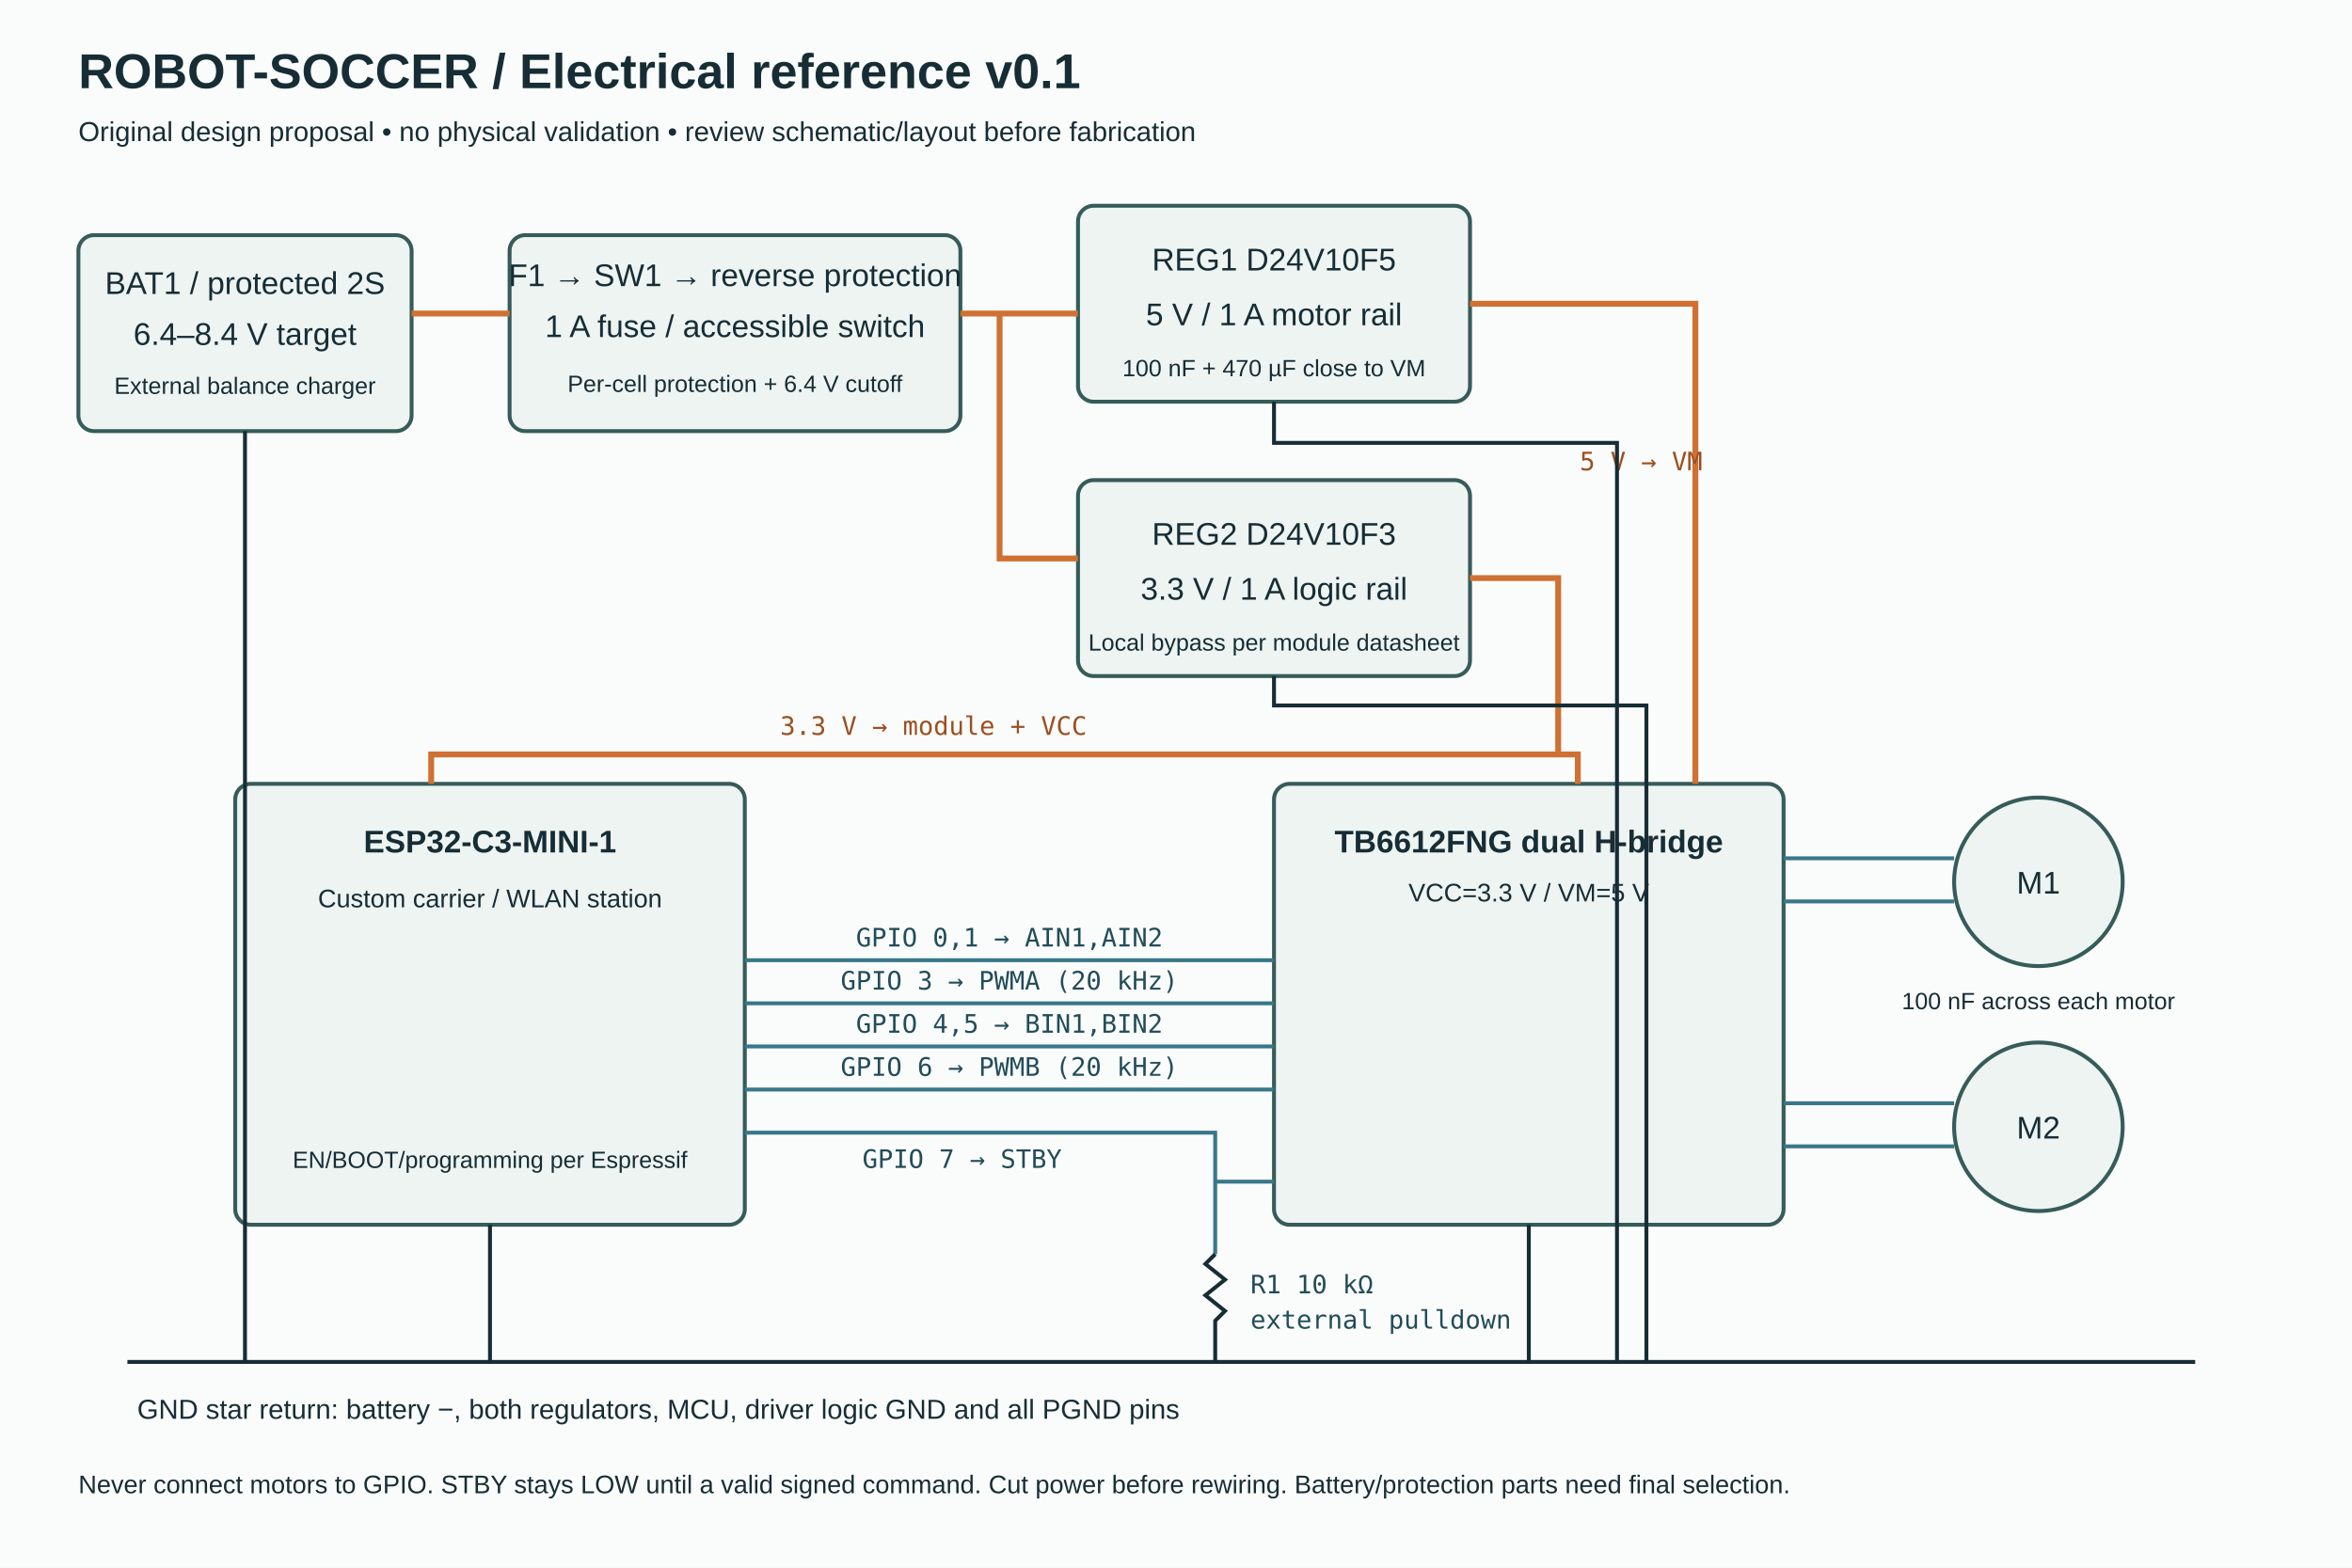
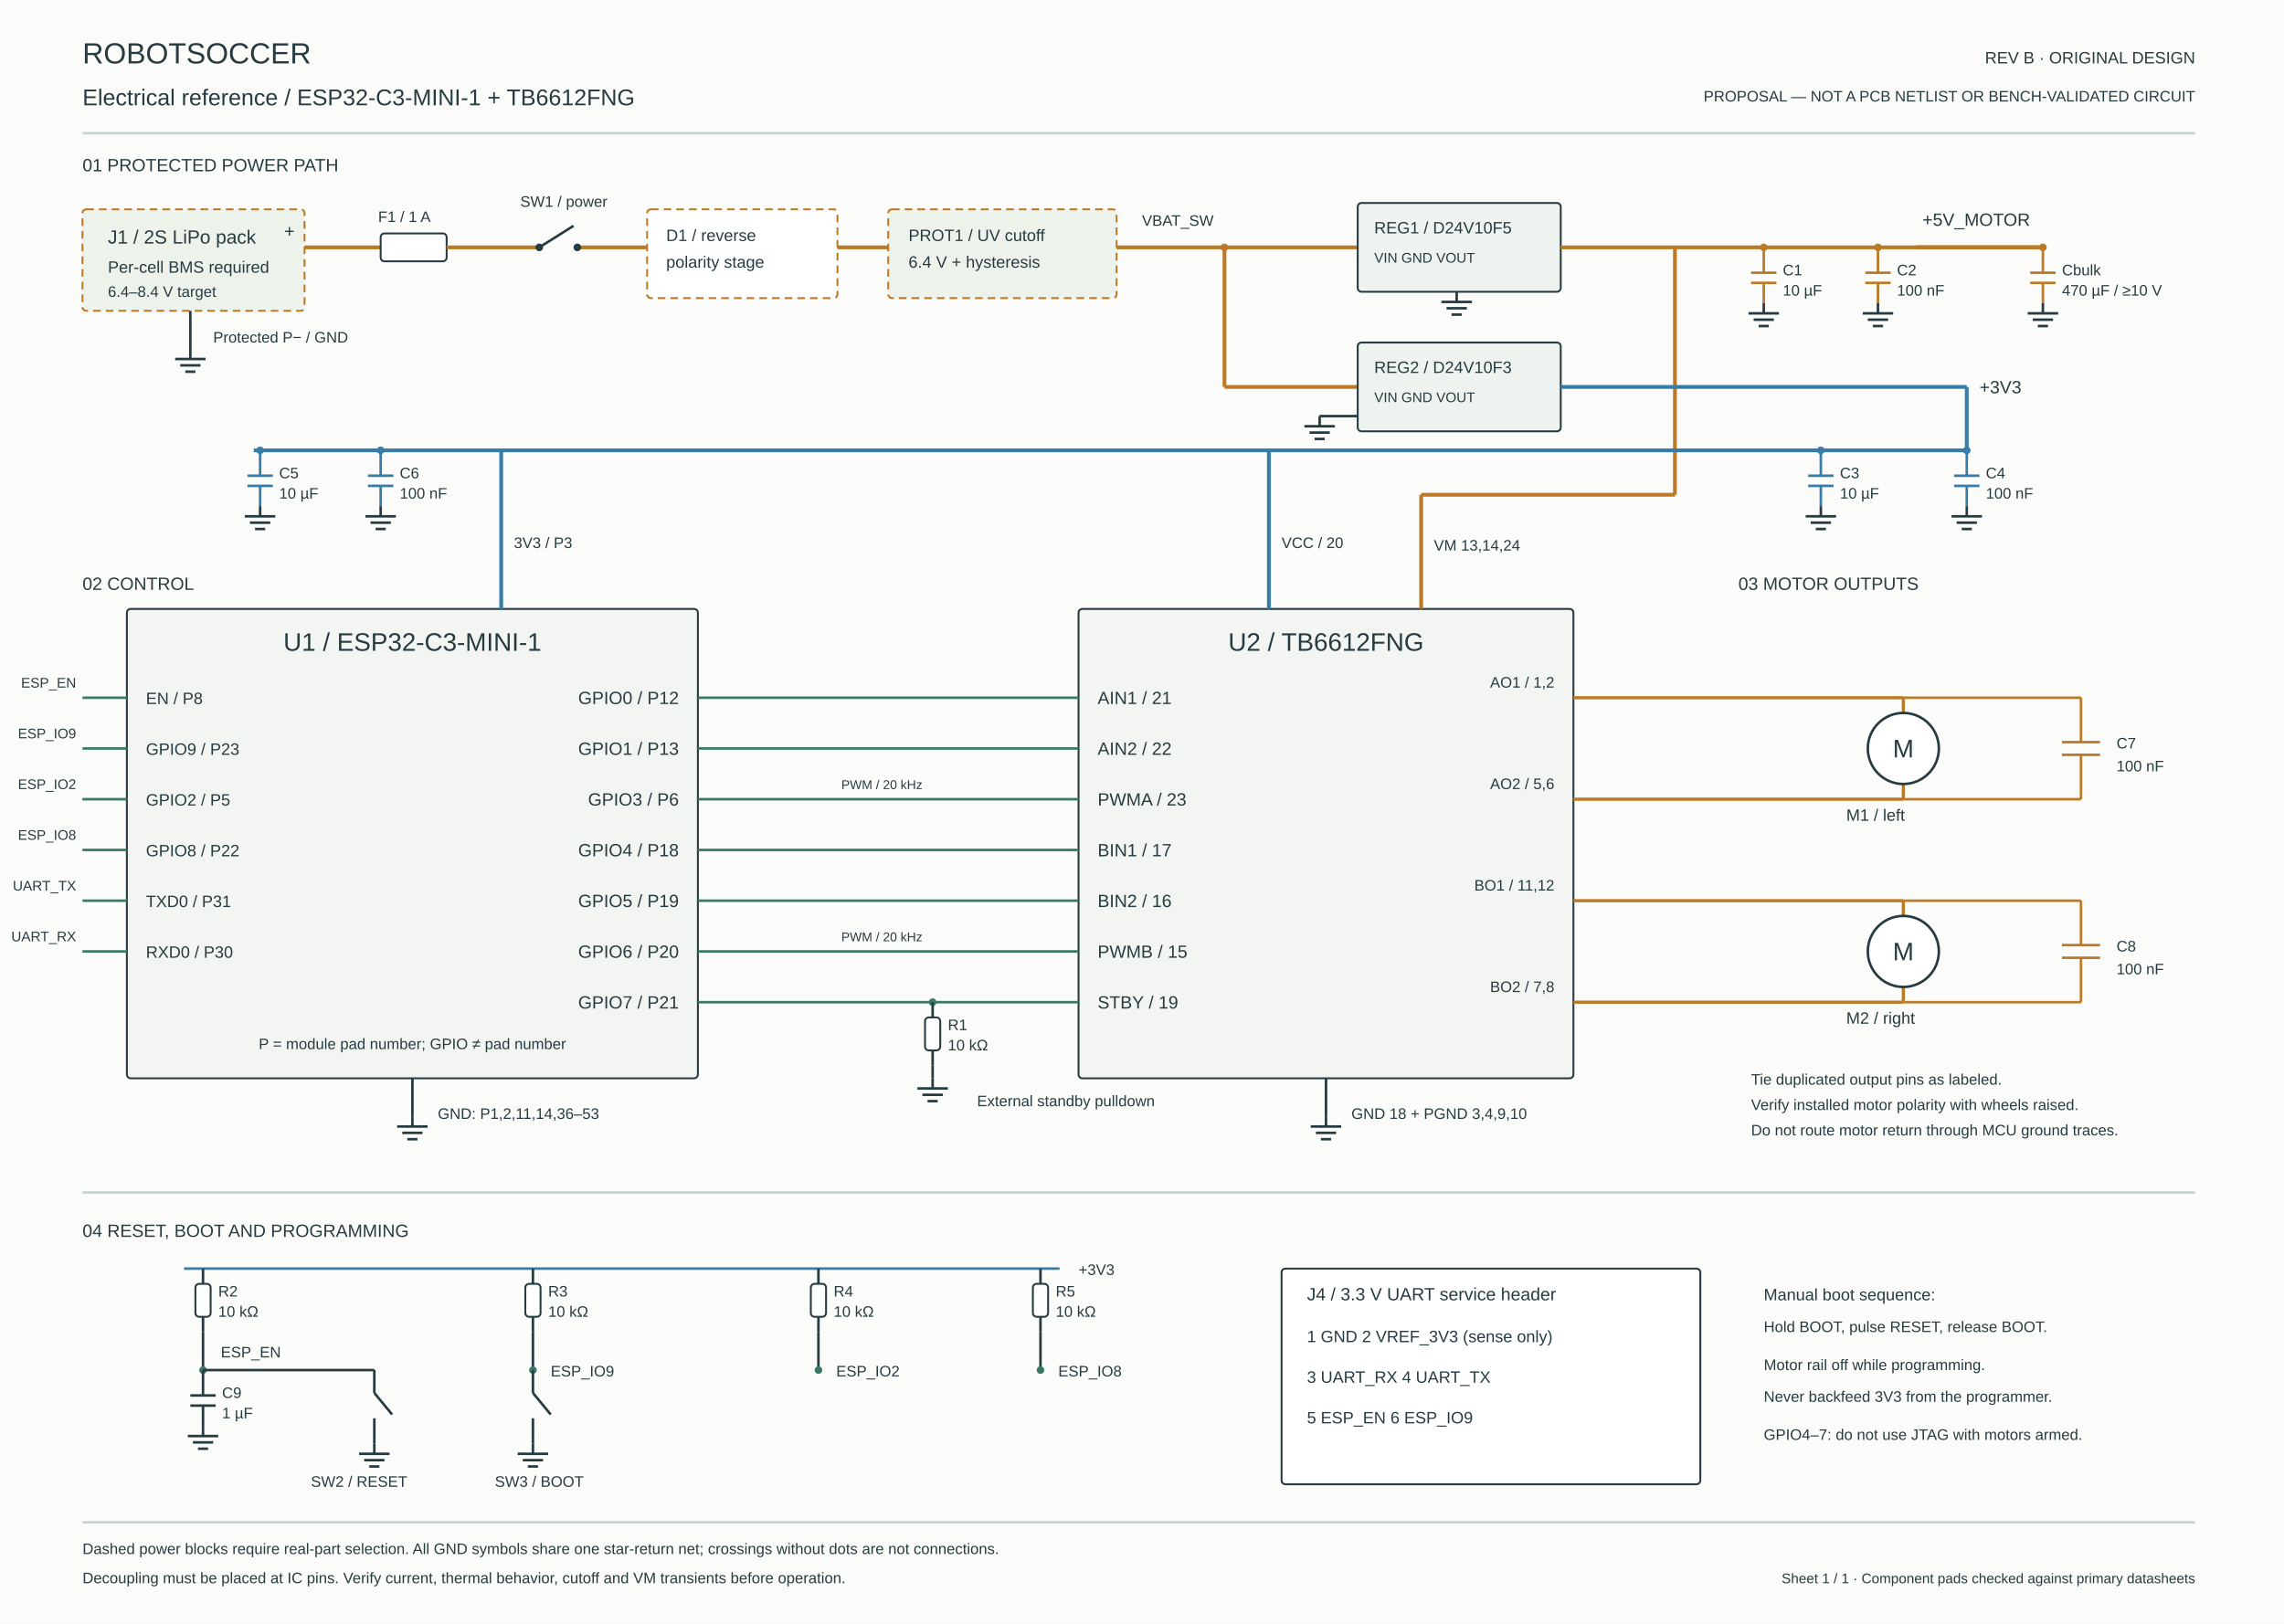
- <svg xmlns="http://www.w3.org/2000/svg" width="1200" height="800" viewBox="0 0 1200 800" role="img" aria-labelledby="title desc">
-   <rect width="1200" height="800" fill="#fafcfb" />
-   <g font-family="Arial,sans-serif" fill="#172d35">
-     <text x="40" y="45" font-size="25" font-weight="bold">ROBOT-SOCCER / Electrical reference v0.1</text>
-     <text x="40" y="72" font-size="14">Original design proposal • no physical validation • review schematic/layout before fabrication</text>
-   </g>
-   <g fill="#edf4f2" stroke="#365c59" stroke-width="2">
-     <rect x="40" y="120" width="170" height="100" rx="8" />
-     <rect x="260" y="120" width="230" height="100" rx="8" />
-     <rect x="550" y="105" width="200" height="100" rx="8" />
-     <rect x="550" y="245" width="200" height="100" rx="8" />
-     <rect x="120" y="400" width="260" height="225" rx="8" />
-     <rect x="650" y="400" width="260" height="225" rx="8" />
-     <circle cx="1040" cy="450" r="43" />
-     <circle cx="1040" cy="575" r="43" />
-   </g>
-   <g font-family="Arial,sans-serif" fill="#172d35" font-size="16" text-anchor="middle">
-     <text x="125" y="150">BAT1 / protected 2S</text>
-     <text x="125" y="176">6.4–8.4 V target</text>
-     <text x="125" y="201" font-size="12">External balance charger</text>
-     <text x="375" y="146">F1 → SW1 → reverse protection</text>
-     <text x="375" y="172">1 A fuse / accessible switch</text>
-     <text x="375" y="200" font-size="12">Per-cell protection + 6.4 V cutoff</text>
-     <text x="650" y="138">REG1 D24V10F5</text>
-     <text x="650" y="166">5 V / 1 A motor rail</text>
-     <text x="650" y="192" font-size="12">100 nF + 470 µF close to VM</text>
-     <text x="650" y="278">REG2 D24V10F3</text>
-     <text x="650" y="306">3.3 V / 1 A logic rail</text>
-     <text x="650" y="332" font-size="12">Local bypass per module datasheet</text>
-     <text x="250" y="435" font-weight="bold">ESP32-C3-MINI-1</text>
-     <text x="250" y="463" font-size="13">Custom carrier / WLAN station</text>
-     <text x="250" y="596" font-size="12">EN/BOOT/programming per Espressif</text>
-     <text x="780" y="435" font-weight="bold">TB6612FNG dual H-bridge</text>
-     <text x="780" y="460" font-size="13">VCC=3.3 V / VM=5 V</text>
-     <text x="1040" y="456">M1</text>
-     <text x="1040" y="581">M2</text>
-     <text x="1040" y="515" font-size="12">100 nF across each motor</text>
-   </g>
-   <g fill="none" stroke="#cf7132" stroke-width="3">
-     <path d="M210 160 H260 M490 160 H550 M510 160 V285 H550 M750 155 H865 V400" />
-     <path d="M750 295 H795 V385 H220 V400 M795 385 H805 V400" />
-   </g>
-   <g font-family="monospace" font-size="13" fill="#9b4f20">
-     <text x="806" y="240">5 V → VM</text>
-     <text x="398" y="375">3.3 V → module + VCC</text>
-   </g>
-   <g stroke="#39778a" stroke-width="2" fill="none">
-     <path d="M380 490 H650 M380 512 H650 M380 534 H650 M380 556 H650" />
-     <path d="M910 438 H997 M910 460 H997 M910 563 H997 M910 585 H997" />
-   </g>
-   <g font-family="monospace" fill="#224c59" font-size="13" text-anchor="middle">
-     <text x="515" y="483">GPIO 0,1 → AIN1,AIN2</text>
-     <text x="515" y="505">GPIO 3 → PWMA (20 kHz)</text>
-     <text x="515" y="527">GPIO 4,5 → BIN1,BIN2</text>
-     <text x="515" y="549">GPIO 6 → PWMB (20 kHz)</text>
-   </g>
-   <path d="M380 578 H620 V603 H650 M620 603 V640" fill="none" stroke="#39778a" stroke-width="2" />
-   <path d="M620 640 l-5 5 10 8 -10 8 10 8 -5 5 V695" fill="none" stroke="#172d35" stroke-width="2" />
-   <g font-family="monospace" fill="#224c59" font-size="13">
-     <text x="440" y="596">GPIO 7 → STBY</text>
-     <text x="638" y="660">R1 10 kΩ</text>
-     <text x="638" y="678">external pulldown</text>
-   </g>
-   <path d="M65 695 H1120 M125 220 V695 M250 625 V695 M780 625 V695 M650 205 V226 H825 V695 M650 345 V360 H840 V695" fill="none" stroke="#172d35" stroke-width="2" />
-   <g font-family="Arial,sans-serif" fill="#172d35">
-     <text x="70" y="724" font-size="14">GND star return: battery −, both regulators, MCU, driver logic GND and all PGND pins</text>
-     <text x="40" y="762" font-size="13">Never connect motors to GPIO. STBY stays LOW until a valid signed command. Cut power before rewiring. Battery/protection parts need final selection.</text>
-   </g>
+ <svg xmlns="http://www.w3.org/2000/svg" viewBox="0 0 1800 1280" role="img">
+   <rect width="1800" height="1280" fill="#fbfcf9" />
+   <style>text{font-family:Arial,sans-serif;fill:#273b42}.mono{font-family:monospace}</style>
+   <text x="65" y="50" font-size="23" fill="#273b42" text-anchor="start">ROBOTSOCCER</text>
+   <text x="65" y="83" font-size="18" fill="#273b42" text-anchor="start">Electrical reference / ESP32-C3-MINI-1 + TB6612FNG</text>
+   <text x="1730" y="50" font-size="13" fill="#273b42" text-anchor="end">REV B  ·  ORIGINAL DESIGN</text>
+   <text x="1730" y="80" font-size="12" fill="#81938f" text-anchor="end">PROPOSAL — NOT A PCB NETLIST OR BENCH-VALIDATED CIRCUIT</text>
+   <path d="M65 105L1730 105" fill="none" stroke="#c7d5cd" stroke-width="2" />
+   <text x="65" y="135" font-size="14" fill="#397966" text-anchor="start">01  PROTECTED POWER PATH</text>
+   <rect x="65" y="165" width="175" height="80" rx="3" fill="#edf3eb" stroke="#bb7a28" stroke-width="1.5" stroke-dasharray="6 4" />
+   <text x="85" y="192" font-size="15" fill="#273b42" text-anchor="start">J1 / 2S LiPo pack</text>
+   <text x="85" y="215" font-size="13" fill="#273b42" text-anchor="start">Per-cell BMS required</text>
+   <text x="85" y="234" font-size="12" fill="#273b42" text-anchor="start">6.4–8.4 V target</text>
+   <path d="M150 245L150 275" fill="none" stroke="#273b42" stroke-width="2" />
+   <path d="M150 275L150 283" fill="none" stroke="#273b42" stroke-width="2" />
+   <path d="M138 283L162 283" fill="none" stroke="#273b42" stroke-width="2" />
+   <path d="M142 288L158 288" fill="none" stroke="#273b42" stroke-width="2" />
+   <path d="M146 293L154 293" fill="none" stroke="#273b42" stroke-width="2" />
+   <text x="168" y="270" font-size="12" fill="#273b42" text-anchor="start">Protected P− / GND</text>
+   <text x="224" y="187" font-size="14" fill="#bb7a28" text-anchor="start">+</text>
+   <path d="M240 195L300 195" fill="none" stroke="#bb7a28" stroke-width="3" />
+   <rect x="300" y="184" width="52" height="22" rx="3" fill="#fff" stroke="#273b42" stroke-width="1.5" />
+   <text x="298" y="175" font-size="12" fill="#273b42" text-anchor="start">F1 / 1 A</text>
+   <path d="M352 195L425 195" fill="none" stroke="#bb7a28" stroke-width="3" />
+   <path d="M425 195L452 178" fill="none" stroke="#273b42" stroke-width="2" />
+   <path d="M455 195L510 195" fill="none" stroke="#bb7a28" stroke-width="3" />
+   <circle cx="425" cy="195" r="3" fill="#273b42" />
+   <circle cx="455" cy="195" r="3" fill="#273b42" />
+   <text x="410" y="163" font-size="12" fill="#273b42" text-anchor="start">SW1 / power</text>
+   <rect x="510" y="165" width="150" height="70" rx="3" fill="#fff" stroke="#bb7a28" stroke-width="1.5" stroke-dasharray="6 4" />
+   <text x="525" y="190" font-size="13" fill="#273b42" text-anchor="start">D1 / reverse</text>
+   <text x="525" y="211" font-size="13" fill="#273b42" text-anchor="start">polarity stage</text>
+   <path d="M660 195L700 195" fill="none" stroke="#bb7a28" stroke-width="3" />
+   <rect x="700" y="165" width="180" height="70" rx="3" fill="#edf3eb" stroke="#bb7a28" stroke-width="1.5" stroke-dasharray="6 4" />
+   <text x="716" y="190" font-size="13" fill="#273b42" text-anchor="start">PROT1 / UV cutoff</text>
+   <text x="716" y="211" font-size="13" fill="#273b42" text-anchor="start">6.4 V + hysteresis</text>
+   <path d="M880 195L1070 195" fill="none" stroke="#bb7a28" stroke-width="3" />
+   <circle cx="965" cy="195" r="3" fill="#bb7a28" />
+   <path d="M965 195L965 305" fill="none" stroke="#bb7a28" stroke-width="3" />
+   <path d="M965 305L1070 305" fill="none" stroke="#bb7a28" stroke-width="3" />
+   <text x="900" y="178" font-size="12" fill="#bb7a28" text-anchor="start">VBAT_SW</text>
+   <rect x="1070" y="160" width="160" height="70" rx="3" fill="#eef3ef" stroke="#273b42" stroke-width="1.5" />
+   <text x="1083" y="184" font-size="13" fill="#273b42" text-anchor="start">REG1 / D24V10F5</text>
+   <text x="1083" y="207" font-size="11" fill="#273b42" text-anchor="start">VIN    GND    VOUT</text>
+   <path d="M1148 230L1148 238" fill="none" stroke="#273b42" stroke-width="2" />
+   <path d="M1136 238L1160 238" fill="none" stroke="#273b42" stroke-width="2" />
+   <path d="M1140 243L1156 243" fill="none" stroke="#273b42" stroke-width="2" />
+   <path d="M1144 248L1152 248" fill="none" stroke="#273b42" stroke-width="2" />
+   <rect x="1070" y="270" width="160" height="70" rx="3" fill="#eef3ef" stroke="#273b42" stroke-width="1.5" />
+   <text x="1083" y="294" font-size="13" fill="#273b42" text-anchor="start">REG2 / D24V10F3</text>
+   <text x="1083" y="317" font-size="11" fill="#273b42" text-anchor="start">VIN    GND    VOUT</text>
+   <path d="M1070 328L1040 328" fill="none" stroke="#273b42" stroke-width="2" />
+   <path d="M1040 328L1040 336" fill="none" stroke="#273b42" stroke-width="2" />
+   <path d="M1028 336L1052 336" fill="none" stroke="#273b42" stroke-width="2" />
+   <path d="M1032 341L1048 341" fill="none" stroke="#273b42" stroke-width="2" />
+   <path d="M1036 346L1044 346" fill="none" stroke="#273b42" stroke-width="2" />
+   <path d="M1230 195L1510 195" fill="none" stroke="#bb7a28" stroke-width="3" />
+   <text x="1515" y="178" font-size="14" fill="#bb7a28" text-anchor="start">+5V_MOTOR</text>
+   <path d="M1320 195L1320 390" fill="none" stroke="#bb7a28" stroke-width="3" />
+   <path d="M1120 390L1320 390" fill="none" stroke="#bb7a28" stroke-width="3" />
+   <path d="M1120 390L1120 450" fill="none" stroke="#bb7a28" stroke-width="3" />
+   <text x="1130" y="434" font-size="12" fill="#bb7a28" text-anchor="start">VM 13,14,24</text>
+   <circle cx="1390" cy="195" r="3" fill="#bb7a28" />
+   <path d="M1510 195L1610 195" fill="none" stroke="#bb7a28" stroke-width="3" />
+   <path d="M1390 195L1390 215" fill="none" stroke="#bb7a28" stroke-width="2" />
+   <path d="M1380 215L1400 215" fill="none" stroke="#bb7a28" stroke-width="2" />
+   <path d="M1380 223L1400 223" fill="none" stroke="#bb7a28" stroke-width="2" />
+   <path d="M1390 223L1390 239" fill="none" stroke="#bb7a28" stroke-width="2" />
+   <path d="M1390 239L1390 247" fill="none" stroke="#273b42" stroke-width="2" />
+   <path d="M1378 247L1402 247" fill="none" stroke="#273b42" stroke-width="2" />
+   <path d="M1382 252L1398 252" fill="none" stroke="#273b42" stroke-width="2" />
+   <path d="M1386 257L1394 257" fill="none" stroke="#273b42" stroke-width="2" />
+   <text x="1405" y="217" font-size="12" fill="#273b42" text-anchor="start">C1</text>
+   <text x="1405" y="233" font-size="12" fill="#273b42" text-anchor="start">10 µF</text>
+   <circle cx="1480" cy="195" r="3" fill="#bb7a28" />
+   <path d="M1510 195L1610 195" fill="none" stroke="#bb7a28" stroke-width="3" />
+   <path d="M1480 195L1480 215" fill="none" stroke="#bb7a28" stroke-width="2" />
+   <path d="M1470 215L1490 215" fill="none" stroke="#bb7a28" stroke-width="2" />
+   <path d="M1470 223L1490 223" fill="none" stroke="#bb7a28" stroke-width="2" />
+   <path d="M1480 223L1480 239" fill="none" stroke="#bb7a28" stroke-width="2" />
+   <path d="M1480 239L1480 247" fill="none" stroke="#273b42" stroke-width="2" />
+   <path d="M1468 247L1492 247" fill="none" stroke="#273b42" stroke-width="2" />
+   <path d="M1472 252L1488 252" fill="none" stroke="#273b42" stroke-width="2" />
+   <path d="M1476 257L1484 257" fill="none" stroke="#273b42" stroke-width="2" />
+   <text x="1495" y="217" font-size="12" fill="#273b42" text-anchor="start">C2</text>
+   <text x="1495" y="233" font-size="12" fill="#273b42" text-anchor="start">100 nF</text>
+   <circle cx="1610" cy="195" r="3" fill="#bb7a28" />
+   <path d="M1510 195L1610 195" fill="none" stroke="#bb7a28" stroke-width="3" />
+   <path d="M1610 195L1610 215" fill="none" stroke="#bb7a28" stroke-width="2" />
+   <path d="M1600 215L1620 215" fill="none" stroke="#bb7a28" stroke-width="2" />
+   <path d="M1600 223L1620 223" fill="none" stroke="#bb7a28" stroke-width="2" />
+   <path d="M1610 223L1610 239" fill="none" stroke="#bb7a28" stroke-width="2" />
+   <path d="M1610 239L1610 247" fill="none" stroke="#273b42" stroke-width="2" />
+   <path d="M1598 247L1622 247" fill="none" stroke="#273b42" stroke-width="2" />
+   <path d="M1602 252L1618 252" fill="none" stroke="#273b42" stroke-width="2" />
+   <path d="M1606 257L1614 257" fill="none" stroke="#273b42" stroke-width="2" />
+   <text x="1625" y="217" font-size="12" fill="#273b42" text-anchor="start">Cbulk</text>
+   <text x="1625" y="233" font-size="12" fill="#273b42" text-anchor="start">470 µF / ≥10 V</text>
+   <path d="M1230 305L1550 305" fill="none" stroke="#387caa" stroke-width="3" />
+   <path d="M1550 305L1550 355" fill="none" stroke="#387caa" stroke-width="3" />
+   <path d="M200 355L1550 355" fill="none" stroke="#387caa" stroke-width="3" />
+   <text x="1560" y="310" font-size="14" fill="#387caa" text-anchor="start">+3V3</text>
+   <circle cx="205" cy="355" r="3" fill="#387caa" />
+   <path d="M205 355L205 375" fill="none" stroke="#387caa" stroke-width="2" />
+   <path d="M195 375L215 375" fill="none" stroke="#387caa" stroke-width="2" />
+   <path d="M195 383L215 383" fill="none" stroke="#387caa" stroke-width="2" />
+   <path d="M205 383L205 399" fill="none" stroke="#387caa" stroke-width="2" />
+   <path d="M205 399L205 407" fill="none" stroke="#273b42" stroke-width="2" />
+   <path d="M193 407L217 407" fill="none" stroke="#273b42" stroke-width="2" />
+   <path d="M197 412L213 412" fill="none" stroke="#273b42" stroke-width="2" />
+   <path d="M201 417L209 417" fill="none" stroke="#273b42" stroke-width="2" />
+   <text x="220" y="377" font-size="12" fill="#273b42" text-anchor="start">C5</text>
+   <text x="220" y="393" font-size="12" fill="#273b42" text-anchor="start">10 µF</text>
+   <circle cx="300" cy="355" r="3" fill="#387caa" />
+   <path d="M300 355L300 375" fill="none" stroke="#387caa" stroke-width="2" />
+   <path d="M290 375L310 375" fill="none" stroke="#387caa" stroke-width="2" />
+   <path d="M290 383L310 383" fill="none" stroke="#387caa" stroke-width="2" />
+   <path d="M300 383L300 399" fill="none" stroke="#387caa" stroke-width="2" />
+   <path d="M300 399L300 407" fill="none" stroke="#273b42" stroke-width="2" />
+   <path d="M288 407L312 407" fill="none" stroke="#273b42" stroke-width="2" />
+   <path d="M292 412L308 412" fill="none" stroke="#273b42" stroke-width="2" />
+   <path d="M296 417L304 417" fill="none" stroke="#273b42" stroke-width="2" />
+   <text x="315" y="377" font-size="12" fill="#273b42" text-anchor="start">C6</text>
+   <text x="315" y="393" font-size="12" fill="#273b42" text-anchor="start">100 nF</text>
+   <circle cx="1435" cy="355" r="3" fill="#387caa" />
+   <path d="M1435 355L1435 375" fill="none" stroke="#387caa" stroke-width="2" />
+   <path d="M1425 375L1445 375" fill="none" stroke="#387caa" stroke-width="2" />
+   <path d="M1425 383L1445 383" fill="none" stroke="#387caa" stroke-width="2" />
+   <path d="M1435 383L1435 399" fill="none" stroke="#387caa" stroke-width="2" />
+   <path d="M1435 399L1435 407" fill="none" stroke="#273b42" stroke-width="2" />
+   <path d="M1423 407L1447 407" fill="none" stroke="#273b42" stroke-width="2" />
+   <path d="M1427 412L1443 412" fill="none" stroke="#273b42" stroke-width="2" />
+   <path d="M1431 417L1439 417" fill="none" stroke="#273b42" stroke-width="2" />
+   <text x="1450" y="377" font-size="12" fill="#273b42" text-anchor="start">C3</text>
+   <text x="1450" y="393" font-size="12" fill="#273b42" text-anchor="start">10 µF</text>
+   <circle cx="1550" cy="355" r="3" fill="#387caa" />
+   <path d="M1550 355L1550 375" fill="none" stroke="#387caa" stroke-width="2" />
+   <path d="M1540 375L1560 375" fill="none" stroke="#387caa" stroke-width="2" />
+   <path d="M1540 383L1560 383" fill="none" stroke="#387caa" stroke-width="2" />
+   <path d="M1550 383L1550 399" fill="none" stroke="#387caa" stroke-width="2" />
+   <path d="M1550 399L1550 407" fill="none" stroke="#273b42" stroke-width="2" />
+   <path d="M1538 407L1562 407" fill="none" stroke="#273b42" stroke-width="2" />
+   <path d="M1542 412L1558 412" fill="none" stroke="#273b42" stroke-width="2" />
+   <path d="M1546 417L1554 417" fill="none" stroke="#273b42" stroke-width="2" />
+   <text x="1565" y="377" font-size="12" fill="#273b42" text-anchor="start">C4</text>
+   <text x="1565" y="393" font-size="12" fill="#273b42" text-anchor="start">100 nF</text>
+   <path d="M395 355L395 450" fill="none" stroke="#387caa" stroke-width="3" />
+   <text x="405" y="432" font-size="12" fill="#387caa" text-anchor="start">3V3 / P3</text>
+   <path d="M1000 355L1000 450" fill="none" stroke="#387caa" stroke-width="3" />
+   <text x="1010" y="432" font-size="12" fill="#387caa" text-anchor="start">VCC / 20</text>
+   <text x="65" y="465" font-size="14" fill="#397966" text-anchor="start">02  CONTROL</text>
+   <rect x="100" y="480" width="450" height="370" rx="3" fill="#f2f5f1" stroke="#273b42" stroke-width="1.5" />
+   <text x="325" y="513" font-size="20" fill="#273b42" text-anchor="middle">U1 / ESP32-C3-MINI-1</text>
+   <rect x="850" y="480" width="390" height="370" rx="3" fill="#f2f5f1" stroke="#273b42" stroke-width="1.5" />
+   <text x="1045" y="513" font-size="20" fill="#273b42" text-anchor="middle">U2 / TB6612FNG</text>
+   <path d="M395 450L395 480" fill="none" stroke="#387caa" stroke-width="3" />
+   <path d="M1000 450L1000 480" fill="none" stroke="#387caa" stroke-width="3" />
+   <path d="M1120 450L1120 480" fill="none" stroke="#bb7a28" stroke-width="3" />
+   <text x="535" y="555" font-size="14" fill="#273b42" text-anchor="end">GPIO0 / P12</text>
+   <path d="M550 550L850 550" fill="none" stroke="#397966" stroke-width="2" />
+   <text x="865" y="555" font-size="14" fill="#273b42" text-anchor="start">AIN1 / 21</text>
+   <text x="695" y="542" font-size="10" fill="#81938f" text-anchor="middle" />
+   <text x="535" y="595" font-size="14" fill="#273b42" text-anchor="end">GPIO1 / P13</text>
+   <path d="M550 590L850 590" fill="none" stroke="#397966" stroke-width="2" />
+   <text x="865" y="595" font-size="14" fill="#273b42" text-anchor="start">AIN2 / 22</text>
+   <text x="695" y="582" font-size="10" fill="#81938f" text-anchor="middle" />
+   <text x="535" y="635" font-size="14" fill="#273b42" text-anchor="end">GPIO3 / P6</text>
+   <path d="M550 630L850 630" fill="none" stroke="#397966" stroke-width="2" />
+   <text x="865" y="635" font-size="14" fill="#273b42" text-anchor="start">PWMA / 23</text>
+   <text x="695" y="622" font-size="10" fill="#81938f" text-anchor="middle">PWM / 20 kHz</text>
+   <text x="535" y="675" font-size="14" fill="#273b42" text-anchor="end">GPIO4 / P18</text>
+   <path d="M550 670L850 670" fill="none" stroke="#397966" stroke-width="2" />
+   <text x="865" y="675" font-size="14" fill="#273b42" text-anchor="start">BIN1 / 17</text>
+   <text x="695" y="662" font-size="10" fill="#81938f" text-anchor="middle" />
+   <text x="535" y="715" font-size="14" fill="#273b42" text-anchor="end">GPIO5 / P19</text>
+   <path d="M550 710L850 710" fill="none" stroke="#397966" stroke-width="2" />
+   <text x="865" y="715" font-size="14" fill="#273b42" text-anchor="start">BIN2 / 16</text>
+   <text x="695" y="702" font-size="10" fill="#81938f" text-anchor="middle" />
+   <text x="535" y="755" font-size="14" fill="#273b42" text-anchor="end">GPIO6 / P20</text>
+   <path d="M550 750L850 750" fill="none" stroke="#397966" stroke-width="2" />
+   <text x="865" y="755" font-size="14" fill="#273b42" text-anchor="start">PWMB / 15</text>
+   <text x="695" y="742" font-size="10" fill="#81938f" text-anchor="middle">PWM / 20 kHz</text>
+   <text x="535" y="795" font-size="14" fill="#273b42" text-anchor="end">GPIO7 / P21</text>
+   <path d="M550 790L850 790" fill="none" stroke="#397966" stroke-width="2" />
+   <text x="865" y="795" font-size="14" fill="#273b42" text-anchor="start">STBY / 19</text>
+   <text x="695" y="782" font-size="10" fill="#81938f" text-anchor="middle" />
+   <text x="115" y="555" font-size="13" fill="#273b42" text-anchor="start">EN / P8</text>
+   <path d="M65 550L100 550" fill="none" stroke="#397966" stroke-width="2" />
+   <text x="60" y="542" font-size="11" fill="#397966" text-anchor="end">ESP_EN</text>
+   <text x="115" y="595" font-size="13" fill="#273b42" text-anchor="start">GPIO9 / P23</text>
+   <path d="M65 590L100 590" fill="none" stroke="#397966" stroke-width="2" />
+   <text x="60" y="582" font-size="11" fill="#397966" text-anchor="end">ESP_IO9</text>
+   <text x="115" y="635" font-size="13" fill="#273b42" text-anchor="start">GPIO2 / P5</text>
+   <path d="M65 630L100 630" fill="none" stroke="#397966" stroke-width="2" />
+   <text x="60" y="622" font-size="11" fill="#397966" text-anchor="end">ESP_IO2</text>
+   <text x="115" y="675" font-size="13" fill="#273b42" text-anchor="start">GPIO8 / P22</text>
+   <path d="M65 670L100 670" fill="none" stroke="#397966" stroke-width="2" />
+   <text x="60" y="662" font-size="11" fill="#397966" text-anchor="end">ESP_IO8</text>
+   <text x="115" y="715" font-size="13" fill="#273b42" text-anchor="start">TXD0 / P31</text>
+   <path d="M65 710L100 710" fill="none" stroke="#397966" stroke-width="2" />
+   <text x="60" y="702" font-size="11" fill="#397966" text-anchor="end">UART_TX</text>
+   <text x="115" y="755" font-size="13" fill="#273b42" text-anchor="start">RXD0 / P30</text>
+   <path d="M65 750L100 750" fill="none" stroke="#397966" stroke-width="2" />
+   <text x="60" y="742" font-size="11" fill="#397966" text-anchor="end">UART_RX</text>
+   <text x="325" y="827" font-size="12" fill="#81938f" text-anchor="middle">P = module pad number; GPIO ≠ pad number</text>
+   <path d="M325 850L325 880" fill="none" stroke="#273b42" stroke-width="2" />
+   <path d="M325 880L325 888" fill="none" stroke="#273b42" stroke-width="2" />
+   <path d="M313 888L337 888" fill="none" stroke="#273b42" stroke-width="2" />
+   <path d="M317 893L333 893" fill="none" stroke="#273b42" stroke-width="2" />
+   <path d="M321 898L329 898" fill="none" stroke="#273b42" stroke-width="2" />
+   <text x="345" y="882" font-size="12" fill="#273b42" text-anchor="start">GND: P1,2,11,14,36–53</text>
+   <path d="M1045 850L1045 880" fill="none" stroke="#273b42" stroke-width="2" />
+   <path d="M1045 880L1045 888" fill="none" stroke="#273b42" stroke-width="2" />
+   <path d="M1033 888L1057 888" fill="none" stroke="#273b42" stroke-width="2" />
+   <path d="M1037 893L1053 893" fill="none" stroke="#273b42" stroke-width="2" />
+   <path d="M1041 898L1049 898" fill="none" stroke="#273b42" stroke-width="2" />
+   <text x="1065" y="882" font-size="12" fill="#273b42" text-anchor="start">GND 18 + PGND 3,4,9,10</text>
+   <circle cx="735" cy="790" r="3" fill="#397966" />
+   <path d="M735 790L735 802" fill="none" stroke="#273b42" stroke-width="2" />
+   <rect x="729" y="802" width="12" height="26" rx="3" fill="#fff" stroke="#273b42" stroke-width="1.5" />
+   <path d="M735 828L735 840" fill="none" stroke="#273b42" stroke-width="2" />
+   <text x="747" y="812" font-size="12" fill="#273b42" text-anchor="start">R1</text>
+   <text x="747" y="828" font-size="12" fill="#273b42" text-anchor="start">10 kΩ</text>
+   <path d="M735 840L735 850" fill="none" stroke="#273b42" stroke-width="2" />
+   <path d="M735 850L735 858" fill="none" stroke="#273b42" stroke-width="2" />
+   <path d="M723 858L747 858" fill="none" stroke="#273b42" stroke-width="2" />
+   <path d="M727 863L743 863" fill="none" stroke="#273b42" stroke-width="2" />
+   <path d="M731 868L739 868" fill="none" stroke="#273b42" stroke-width="2" />
+   <text x="770" y="872" font-size="12" fill="#81938f" text-anchor="start">External standby pulldown</text>
+   <text x="1370" y="465" font-size="14" fill="#397966" text-anchor="start">03  MOTOR OUTPUTS</text>
+   <text x="1225" y="542" font-size="12" fill="#273b42" text-anchor="end">AO1 / 1,2</text>
+   <text x="1225" y="622" font-size="12" fill="#273b42" text-anchor="end">AO2 / 5,6</text>
+   <path d="M1240 550L1500 550" fill="none" stroke="#bb7a28" stroke-width="2.5" />
+   <path d="M1500 550L1500 562" fill="none" stroke="#bb7a28" stroke-width="2.5" />
+   <path d="M1240 630L1500 630" fill="none" stroke="#bb7a28" stroke-width="2.5" />
+   <path d="M1500 630L1500 618" fill="none" stroke="#bb7a28" stroke-width="2.5" />
+   <circle cx="1500" cy="590" r="28" fill="#fff" stroke="#273b42" stroke-width="2" />
+   <text x="1500" y="597" font-size="20" fill="#273b42" text-anchor="middle">M</text>
+   <text x="1455" y="647" font-size="13" fill="#273b42" text-anchor="start">M1 / left</text>
+   <path d="M1500 550L1640 550" fill="none" stroke="#bb7a28" stroke-width="2" />
+   <path d="M1500 630L1640 630" fill="none" stroke="#bb7a28" stroke-width="2" />
+   <path d="M1640 550L1640 585" fill="none" stroke="#bb7a28" stroke-width="2" />
+   <path d="M1625 585L1655 585" fill="none" stroke="#bb7a28" stroke-width="2" />
+   <path d="M1625 595L1655 595" fill="none" stroke="#bb7a28" stroke-width="2" />
+   <path d="M1640 595L1640 630" fill="none" stroke="#bb7a28" stroke-width="2" />
+   <text x="1668" y="590" font-size="12" fill="#273b42" text-anchor="start">C7</text>
+   <text x="1668" y="608" font-size="12" fill="#273b42" text-anchor="start">100 nF</text>
+   <text x="1225" y="702" font-size="12" fill="#273b42" text-anchor="end">BO1 / 11,12</text>
+   <text x="1225" y="782" font-size="12" fill="#273b42" text-anchor="end">BO2 / 7,8</text>
+   <path d="M1240 710L1500 710" fill="none" stroke="#bb7a28" stroke-width="2.5" />
+   <path d="M1500 710L1500 722" fill="none" stroke="#bb7a28" stroke-width="2.5" />
+   <path d="M1240 790L1500 790" fill="none" stroke="#bb7a28" stroke-width="2.5" />
+   <path d="M1500 790L1500 778" fill="none" stroke="#bb7a28" stroke-width="2.5" />
+   <circle cx="1500" cy="750" r="28" fill="#fff" stroke="#273b42" stroke-width="2" />
+   <text x="1500" y="757" font-size="20" fill="#273b42" text-anchor="middle">M</text>
+   <text x="1455" y="807" font-size="13" fill="#273b42" text-anchor="start">M2 / right</text>
+   <path d="M1500 710L1640 710" fill="none" stroke="#bb7a28" stroke-width="2" />
+   <path d="M1500 790L1640 790" fill="none" stroke="#bb7a28" stroke-width="2" />
+   <path d="M1640 710L1640 745" fill="none" stroke="#bb7a28" stroke-width="2" />
+   <path d="M1625 745L1655 745" fill="none" stroke="#bb7a28" stroke-width="2" />
+   <path d="M1625 755L1655 755" fill="none" stroke="#bb7a28" stroke-width="2" />
+   <path d="M1640 755L1640 790" fill="none" stroke="#bb7a28" stroke-width="2" />
+   <text x="1668" y="750" font-size="12" fill="#273b42" text-anchor="start">C8</text>
+   <text x="1668" y="768" font-size="12" fill="#273b42" text-anchor="start">100 nF</text>
+   <text x="1380" y="855" font-size="12" fill="#81938f" text-anchor="start">Tie duplicated output pins as labeled.</text>
+   <text x="1380" y="875" font-size="12" fill="#81938f" text-anchor="start">Verify installed motor polarity with wheels raised.</text>
+   <text x="1380" y="895" font-size="12" fill="#81938f" text-anchor="start">Do not route motor return through MCU ground traces.</text>
+   <path d="M65 940L1730 940" fill="none" stroke="#c7d5cd" stroke-width="2" />
+   <text x="65" y="975" font-size="14" fill="#397966" text-anchor="start">04  RESET, BOOT AND PROGRAMMING</text>
+   <path d="M145 1000L835 1000" fill="none" stroke="#387caa" stroke-width="2" />
+   <text x="850" y="1005" font-size="12" fill="#387caa" text-anchor="start">+3V3</text>
+   <path d="M160 1000L160 1012" fill="none" stroke="#273b42" stroke-width="2" />
+   <rect x="154" y="1012" width="12" height="26" rx="3" fill="#fff" stroke="#273b42" stroke-width="1.5" />
+   <path d="M160 1038L160 1050" fill="none" stroke="#273b42" stroke-width="2" />
+   <text x="172" y="1022" font-size="12" fill="#273b42" text-anchor="start">R2</text>
+   <text x="172" y="1038" font-size="12" fill="#273b42" text-anchor="start">10 kΩ</text>
+   <path d="M160 1050L160 1080" fill="none" stroke="#273b42" stroke-width="2" />
+   <circle cx="160" cy="1080" r="3" fill="#397966" />
+   <text x="174" y="1070" font-size="12" fill="#397966" text-anchor="start">ESP_EN</text>
+   <path d="M420 1000L420 1012" fill="none" stroke="#273b42" stroke-width="2" />
+   <rect x="414" y="1012" width="12" height="26" rx="3" fill="#fff" stroke="#273b42" stroke-width="1.5" />
+   <path d="M420 1038L420 1050" fill="none" stroke="#273b42" stroke-width="2" />
+   <text x="432" y="1022" font-size="12" fill="#273b42" text-anchor="start">R3</text>
+   <text x="432" y="1038" font-size="12" fill="#273b42" text-anchor="start">10 kΩ</text>
+   <path d="M420 1050L420 1080" fill="none" stroke="#273b42" stroke-width="2" />
+   <circle cx="420" cy="1080" r="3" fill="#397966" />
+   <text x="434" y="1085" font-size="12" fill="#397966" text-anchor="start">ESP_IO9</text>
+   <path d="M645 1000L645 1012" fill="none" stroke="#273b42" stroke-width="2" />
+   <rect x="639" y="1012" width="12" height="26" rx="3" fill="#fff" stroke="#273b42" stroke-width="1.5" />
+   <path d="M645 1038L645 1050" fill="none" stroke="#273b42" stroke-width="2" />
+   <text x="657" y="1022" font-size="12" fill="#273b42" text-anchor="start">R4</text>
+   <text x="657" y="1038" font-size="12" fill="#273b42" text-anchor="start">10 kΩ</text>
+   <path d="M645 1050L645 1080" fill="none" stroke="#273b42" stroke-width="2" />
+   <circle cx="645" cy="1080" r="3" fill="#397966" />
+   <text x="659" y="1085" font-size="12" fill="#397966" text-anchor="start">ESP_IO2</text>
+   <path d="M820 1000L820 1012" fill="none" stroke="#273b42" stroke-width="2" />
+   <rect x="814" y="1012" width="12" height="26" rx="3" fill="#fff" stroke="#273b42" stroke-width="1.5" />
+   <path d="M820 1038L820 1050" fill="none" stroke="#273b42" stroke-width="2" />
+   <text x="832" y="1022" font-size="12" fill="#273b42" text-anchor="start">R5</text>
+   <text x="832" y="1038" font-size="12" fill="#273b42" text-anchor="start">10 kΩ</text>
+   <path d="M820 1050L820 1080" fill="none" stroke="#273b42" stroke-width="2" />
+   <circle cx="820" cy="1080" r="3" fill="#397966" />
+   <text x="834" y="1085" font-size="12" fill="#397966" text-anchor="start">ESP_IO8</text>
+   <path d="M160 1080L160 1100" fill="none" stroke="#273b42" stroke-width="2" />
+   <path d="M150 1100L170 1100" fill="none" stroke="#273b42" stroke-width="2" />
+   <path d="M150 1108L170 1108" fill="none" stroke="#273b42" stroke-width="2" />
+   <path d="M160 1108L160 1124" fill="none" stroke="#273b42" stroke-width="2" />
+   <path d="M160 1124L160 1132" fill="none" stroke="#273b42" stroke-width="2" />
+   <path d="M148 1132L172 1132" fill="none" stroke="#273b42" stroke-width="2" />
+   <path d="M152 1137L168 1137" fill="none" stroke="#273b42" stroke-width="2" />
+   <path d="M156 1142L164 1142" fill="none" stroke="#273b42" stroke-width="2" />
+   <text x="175" y="1102" font-size="12" fill="#273b42" text-anchor="start">C9</text>
+   <text x="175" y="1118" font-size="12" fill="#273b42" text-anchor="start">1 µF</text>
+   <path d="M160 1080L295 1080" fill="none" stroke="#273b42" stroke-width="2" />
+   <path d="M295 1080L295 1098" fill="none" stroke="#273b42" stroke-width="2" />
+   <path d="M295 1098L309 1115" fill="none" stroke="#273b42" stroke-width="2" />
+   <path d="M295 1118L295 1138" fill="none" stroke="#273b42" stroke-width="2" />
+   <path d="M295 1138L295 1146" fill="none" stroke="#273b42" stroke-width="2" />
+   <path d="M283 1146L307 1146" fill="none" stroke="#273b42" stroke-width="2" />
+   <path d="M287 1151L303 1151" fill="none" stroke="#273b42" stroke-width="2" />
+   <path d="M291 1156L299 1156" fill="none" stroke="#273b42" stroke-width="2" />
+   <text x="245" y="1172" font-size="12" fill="#273b42" text-anchor="start">SW2 / RESET</text>
+   <path d="M420 1080L420 1098" fill="none" stroke="#273b42" stroke-width="2" />
+   <path d="M420 1098L434 1115" fill="none" stroke="#273b42" stroke-width="2" />
+   <path d="M420 1118L420 1138" fill="none" stroke="#273b42" stroke-width="2" />
+   <path d="M420 1138L420 1146" fill="none" stroke="#273b42" stroke-width="2" />
+   <path d="M408 1146L432 1146" fill="none" stroke="#273b42" stroke-width="2" />
+   <path d="M412 1151L428 1151" fill="none" stroke="#273b42" stroke-width="2" />
+   <path d="M416 1156L424 1156" fill="none" stroke="#273b42" stroke-width="2" />
+   <text x="390" y="1172" font-size="12" fill="#273b42" text-anchor="start">SW3 / BOOT</text>
+   <rect x="1010" y="1000" width="330" height="170" rx="3" fill="#fff" stroke="#273b42" stroke-width="1.5" />
+   <text x="1030" y="1025" font-size="14" fill="#273b42" text-anchor="start">J4 / 3.3 V UART service header</text>
+   <text x="1030" y="1058" font-size="13" fill="#273b42" text-anchor="start">1 GND       2 VREF_3V3 (sense only)</text>
+   <text x="1030" y="1090" font-size="13" fill="#273b42" text-anchor="start">3 UART_RX   4 UART_TX</text>
+   <text x="1030" y="1122" font-size="13" fill="#273b42" text-anchor="start">5 ESP_EN    6 ESP_IO9</text>
+   <text x="1390" y="1025" font-size="13" fill="#273b42" text-anchor="start">Manual boot sequence:</text>
+   <text x="1390" y="1050" font-size="12" fill="#273b42" text-anchor="start">Hold BOOT, pulse RESET, release BOOT.</text>
+   <text x="1390" y="1080" font-size="12" fill="#273b42" text-anchor="start">Motor rail off while programming.</text>
+   <text x="1390" y="1105" font-size="12" fill="#273b42" text-anchor="start">Never backfeed 3V3 from the programmer.</text>
+   <text x="1390" y="1135" font-size="12" fill="#273b42" text-anchor="start">GPIO4–7: do not use JTAG with motors armed.</text>
+   <path d="M65 1200L1730 1200" fill="none" stroke="#c7d5cd" stroke-width="2" />
+   <text x="65" y="1225" font-size="12" fill="#81938f" text-anchor="start">Dashed power blocks require real-part selection. All GND symbols share one star-return net; crossings without dots are not connections.</text>
+   <text x="65" y="1248" font-size="12" fill="#81938f" text-anchor="start">Decoupling must be placed at IC pins. Verify current, thermal behavior, cutoff and VM transients before operation.</text>
+   <text x="1730" y="1248" font-size="11" fill="#81938f" text-anchor="end">Sheet 1 / 1 · Component pads checked against primary datasheets</text>
</svg>
